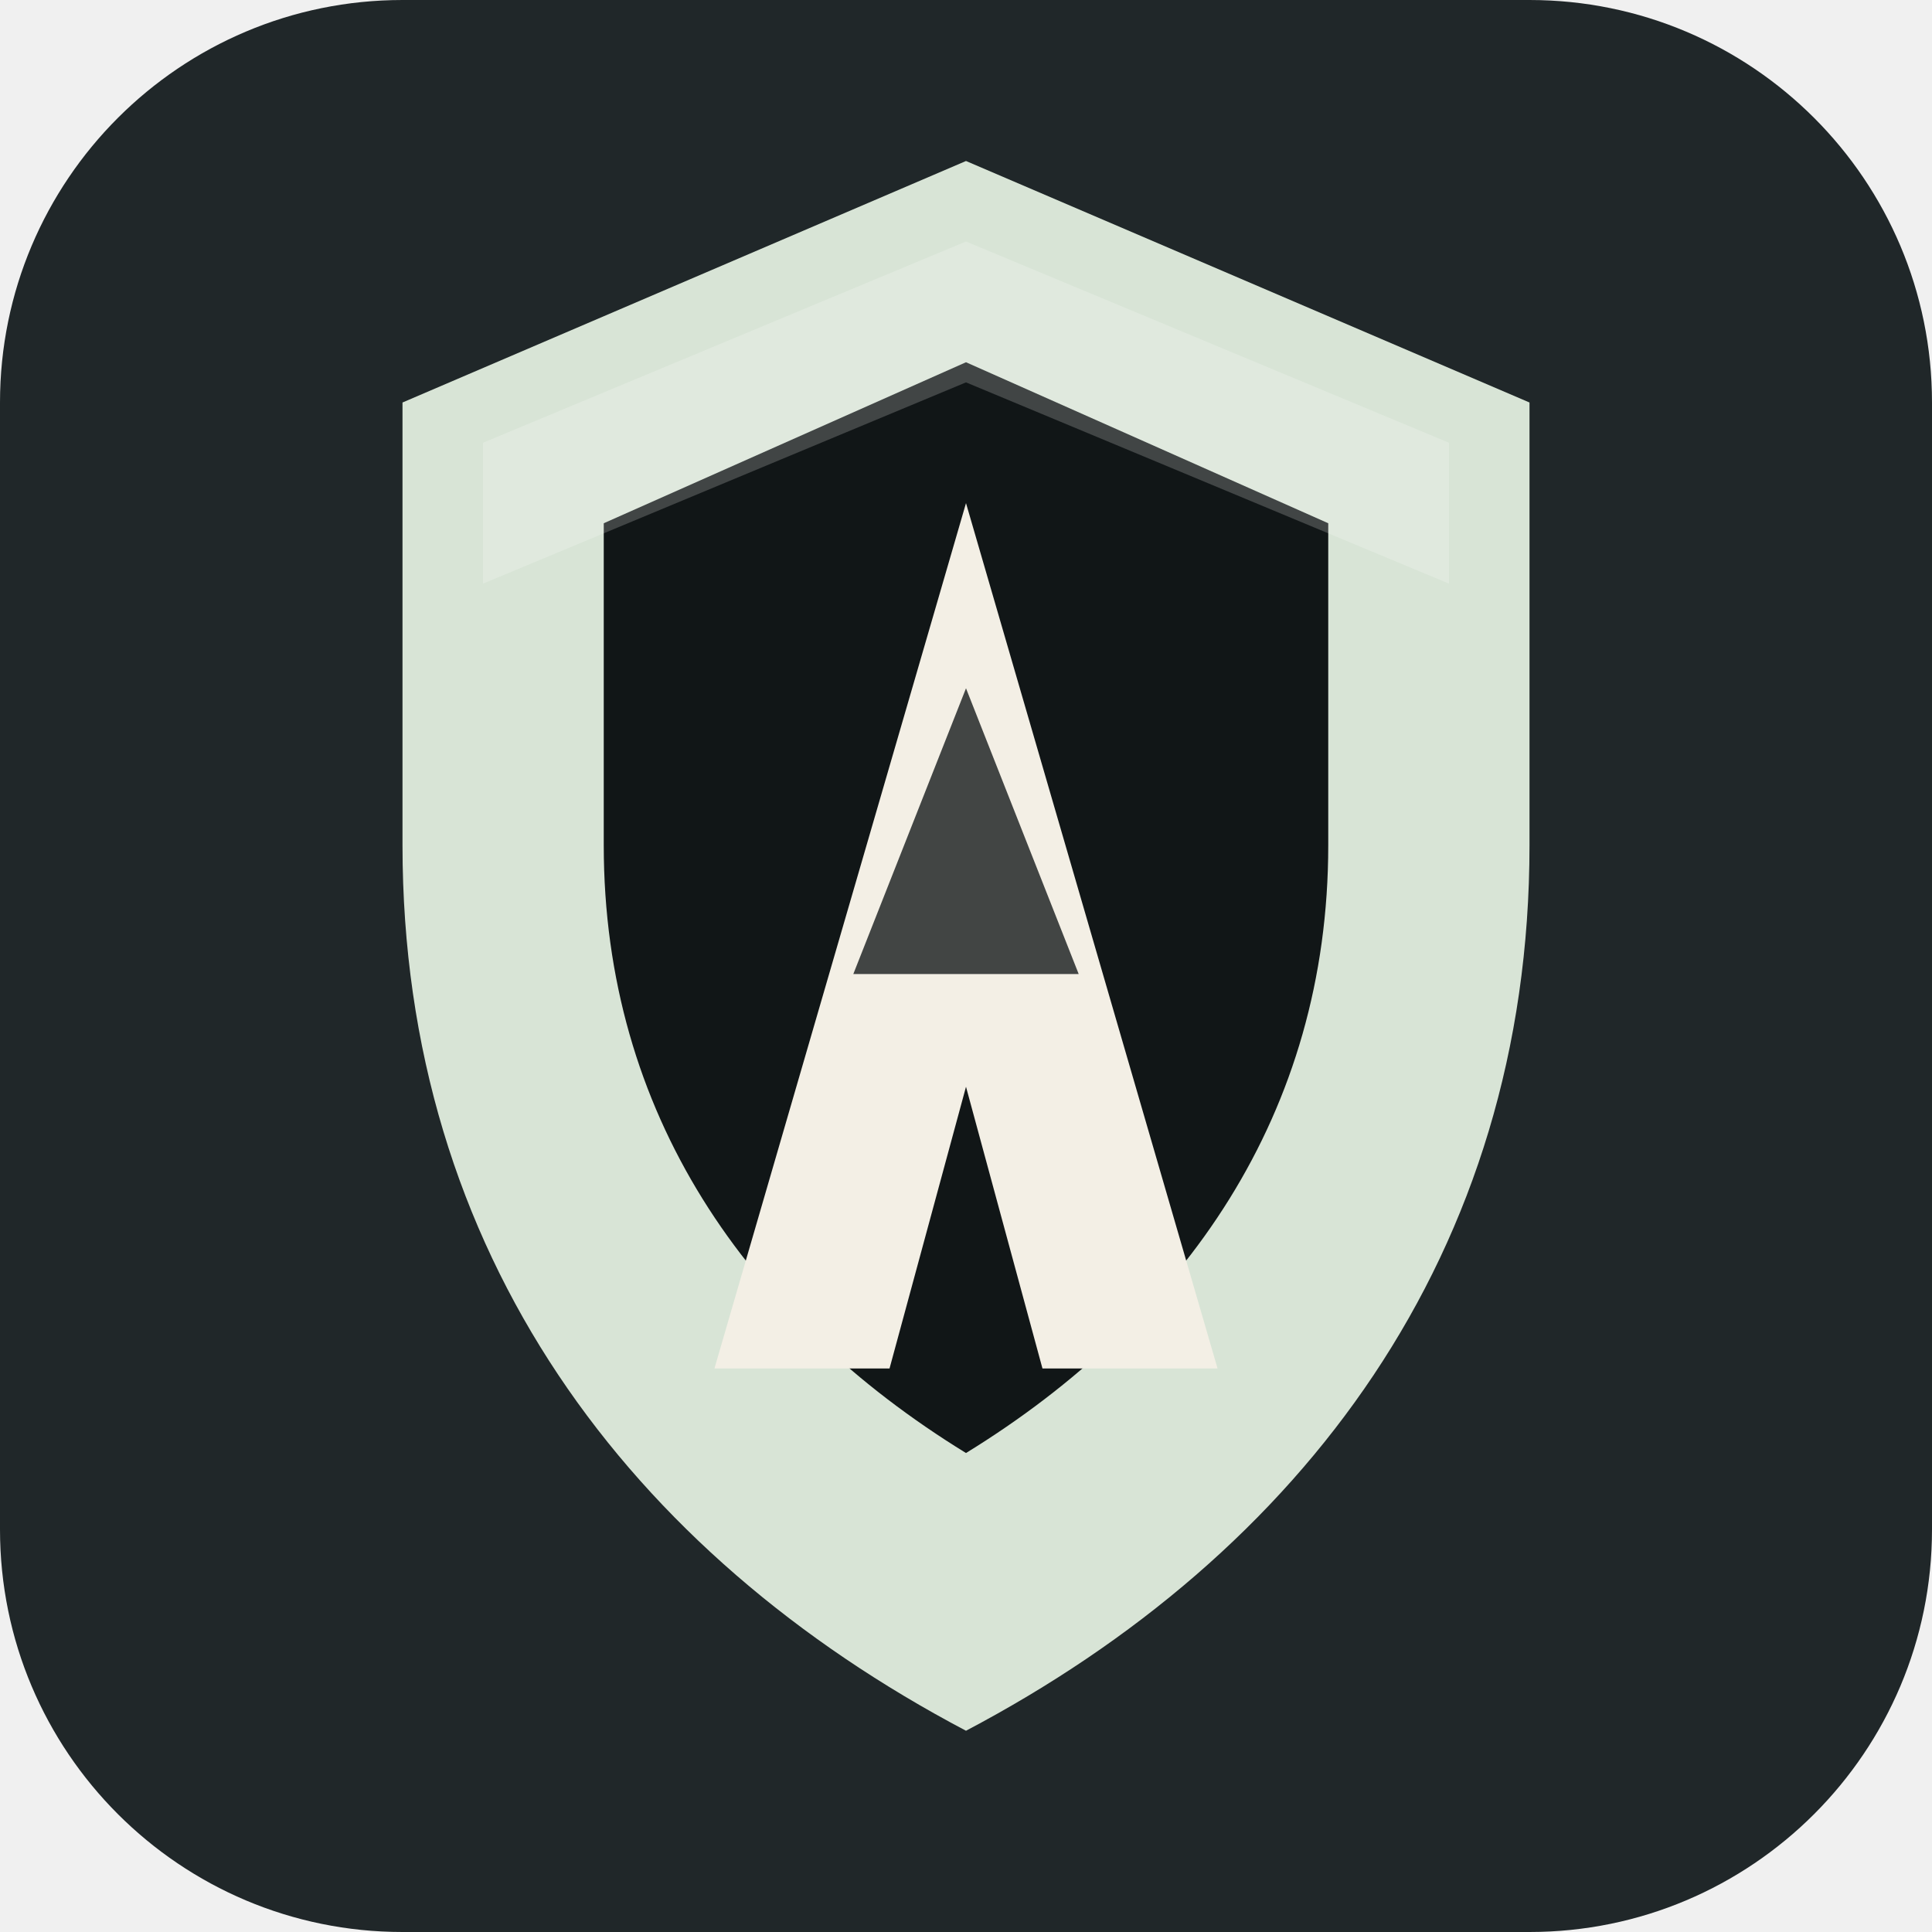
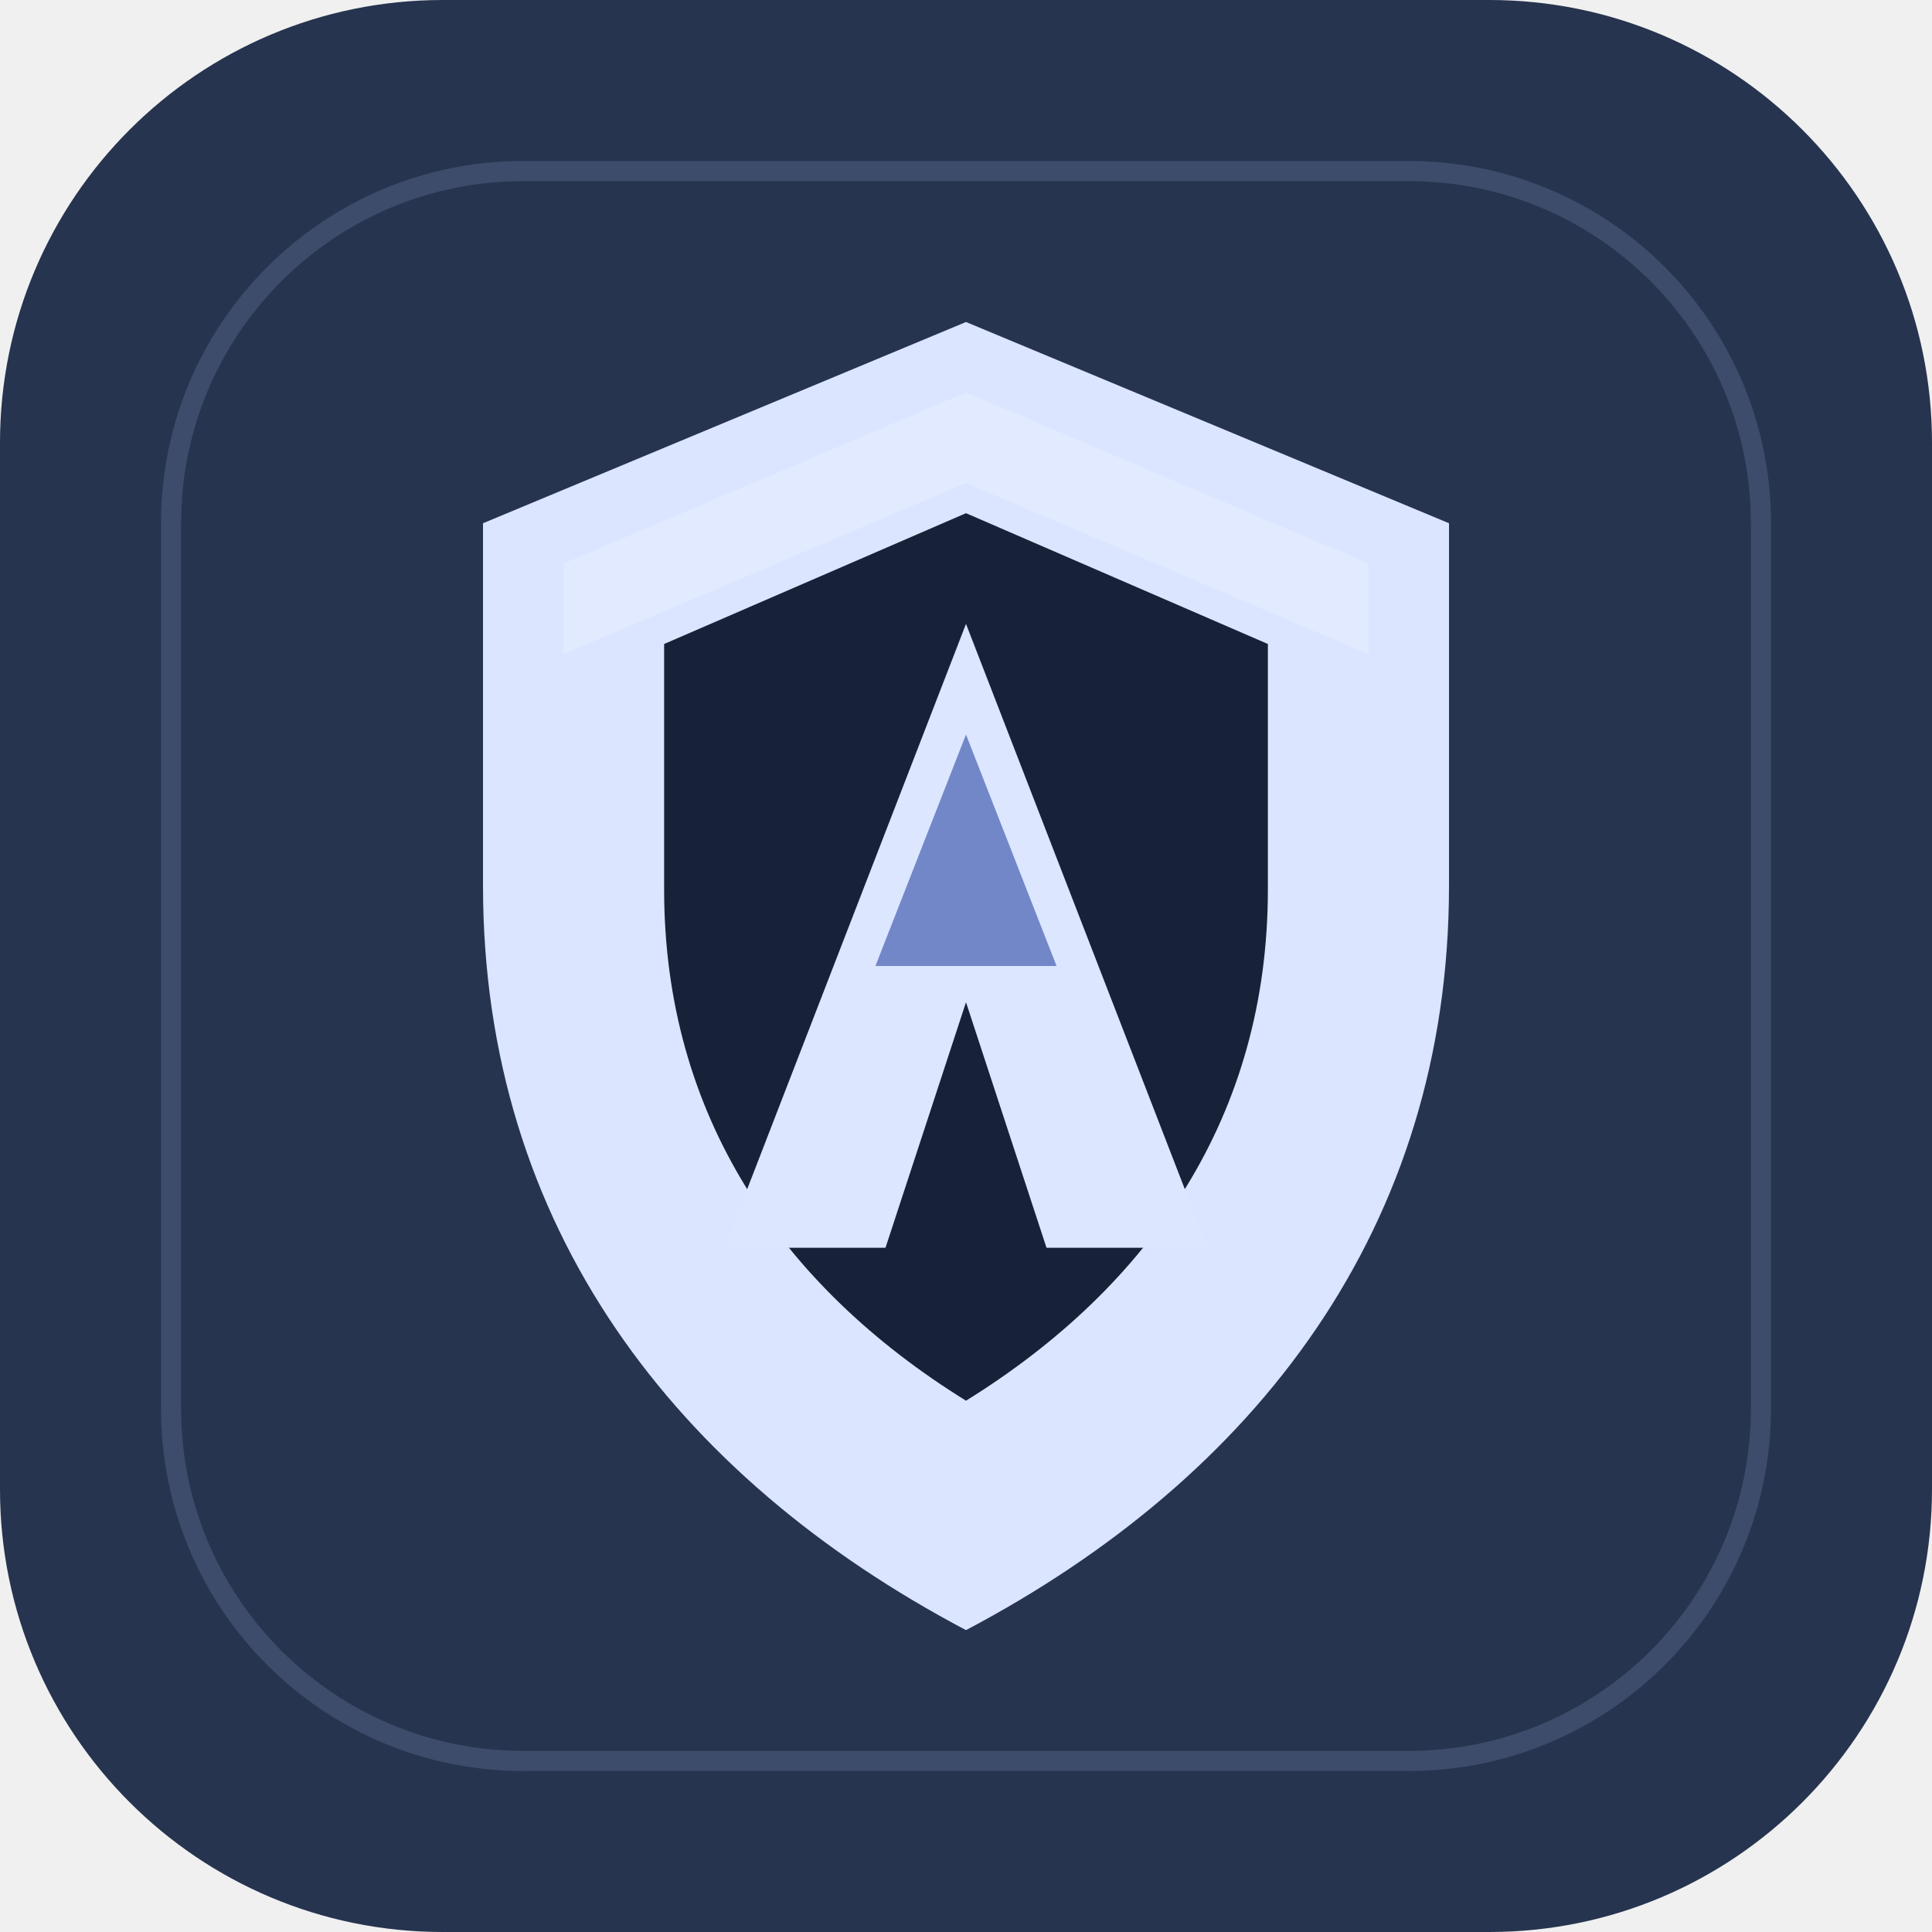
<svg xmlns="http://www.w3.org/2000/svg" viewBox="0 0 96 96" role="img" aria-label="Aegis">
  <defs>
-     <linearGradient id="bg" x1="14" x2="82" y1="8" y2="88">
-       <stop offset="0" stop-color="#202729" />
-       <stop offset="1" stop-color="#0d1112" />
+     <linearGradient id="background" x1="12" x2="84" y1="8" y2="88">
+       <stop offset="0" stop-color="#26344f" />
+       <stop offset="1" stop-color="#111a2a" />
    </linearGradient>
-     <linearGradient id="shield" x1="18" x2="78" y1="12" y2="84">
-       <stop offset="0" stop-color="#d8e4d6" />
-       <stop offset="0.52" stop-color="#9fb8a5" />
-       <stop offset="1" stop-color="#6f8581" />
-     </linearGradient>
-     <linearGradient id="core" x1="34" x2="62" y1="24" y2="72">
-       <stop offset="0" stop-color="#f3efe5" />
-       <stop offset="1" stop-color="#b8d2bd" />
+     <linearGradient id="aegis" x1="26" x2="70" y1="18" y2="78">
+       <stop offset="0" stop-color="#dbe5ff" />
+       <stop offset="0.55" stop-color="#9bb1ee" />
+       <stop offset="1" stop-color="#7187c7" />
    </linearGradient>
  </defs>
-   <rect width="96" height="96" rx="20" fill="url(#bg)" />
-   <path d="M48 8 76 20v22c0 20.3-11.3 35.2-28 44-16.7-8.8-28-23.7-28-44V20L48 8Z" fill="url(#shield)" />
-   <path d="M48 18 66 26v16c0 13.3-7.1 23.5-18 30.2C37.1 65.5 30 55.3 30 42V26l18-8Z" fill="#111617" />
-   <path d="M48 25 60.5 68h-8.7l-3.8-14-3.8 14h-8.7L48 25Z" fill="url(#core)" />
-   <path d="M42.4 48.4h11.2L48 34.2l-5.6 14.2Z" fill="#111617" fill-opacity="0.78" />
-   <path d="M48 12 72 22v7L48 19 24 29v-7L48 12Z" fill="#fff" fill-opacity="0.2" />
+   <rect width="96" height="96" rx="22" fill="url(#background)" />
+   <rect x="8.5" y="8.5" width="79" height="79" rx="17.5" fill="none" stroke="#b9caf7" stroke-opacity=".16" />
+   <path d="M48 16 72 26v18c0 17-9.6 29.4-24 37-14.4-7.6-24-20-24-37V26l24-10Z" fill="url(#aegis)" />
+   <path d="M48 25.5 63 32v12.2c0 11.2-5.8 19.7-15 25.4-9.2-5.7-15-14.2-15-25.4V32l15-6.5Z" fill="#172238" />
+   <path d="m48 31 12 31h-8l-4-12.2L44 62h-8l12-31Z" fill="#dce6ff" />
+   <path d="M43.5 48h9L48 36.5 43.5 48Z" fill="#7187c7" />
+   <path d="M48 19.5 68 28v4.5L48 24 28 32.5V28l20-8.5Z" fill="#fff" fill-opacity=".2" />
</svg>
